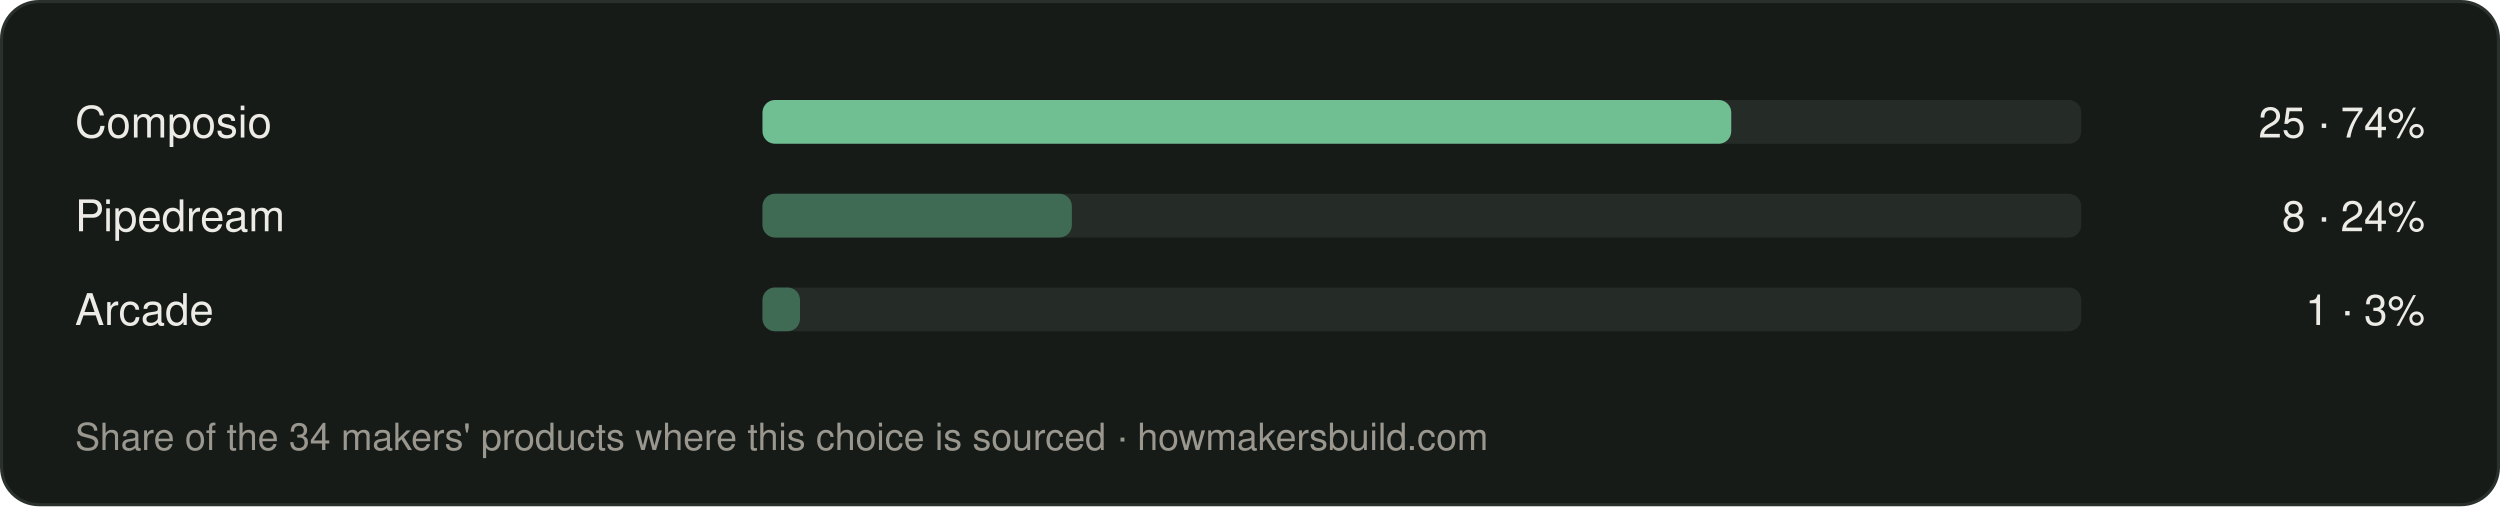
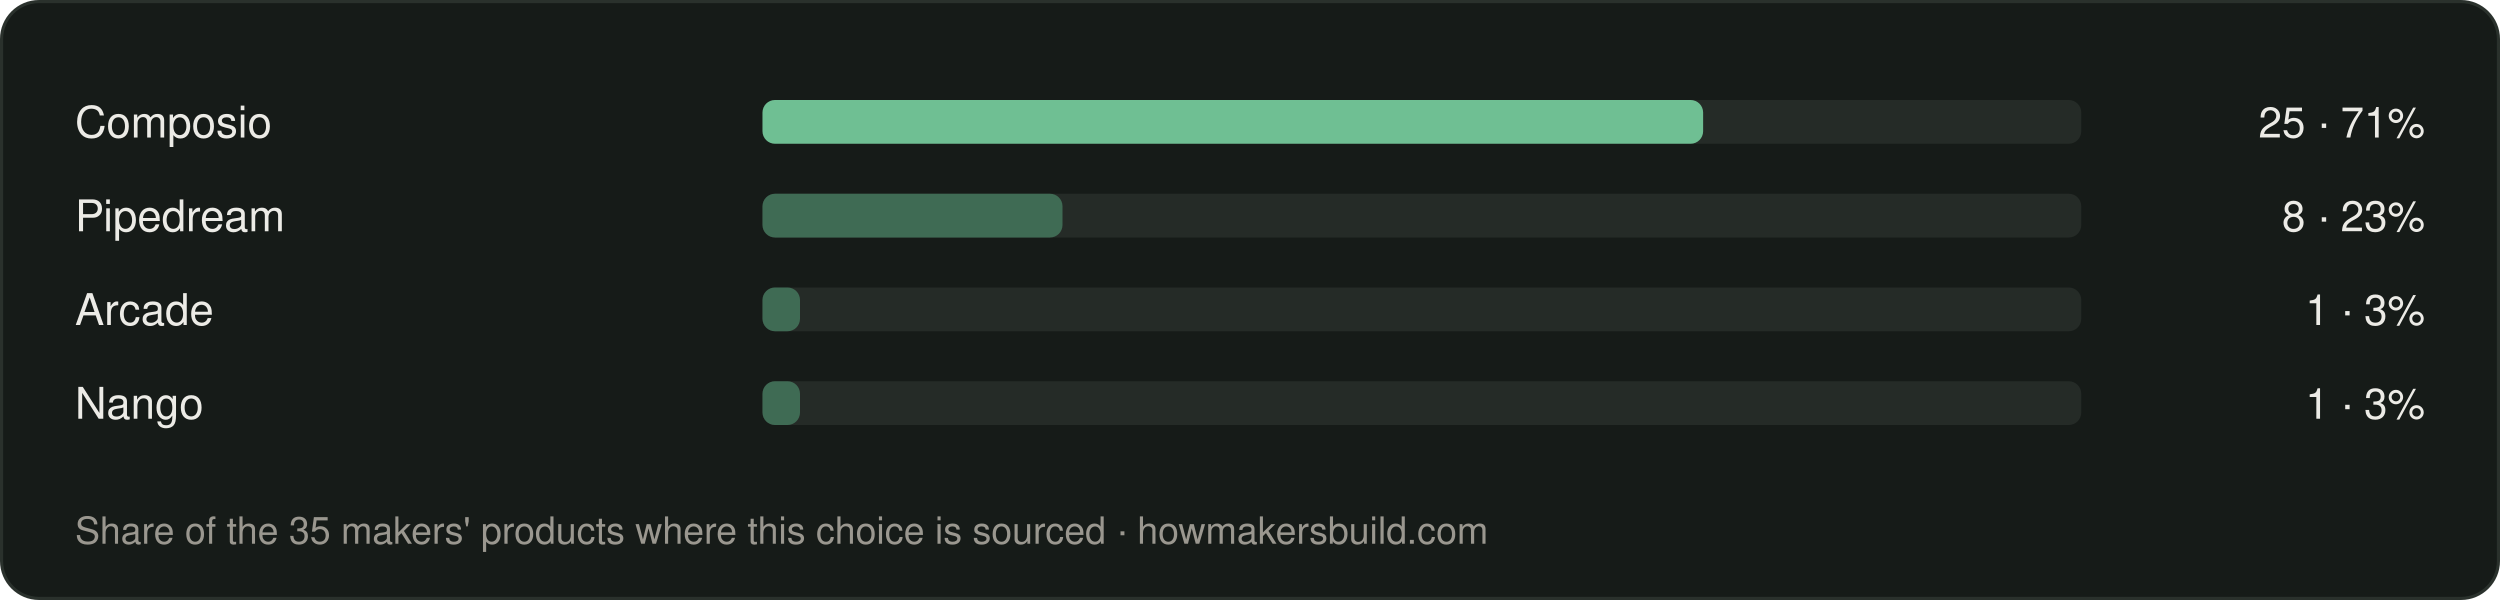
- <svg xmlns="http://www.w3.org/2000/svg" width="800" height="162" viewBox="0 0 800 162" font-family="-apple-system, BlinkMacSystemFont, 'Segoe UI', Helvetica, Arial, sans-serif">
-   <rect x="0.5" y="0.5" width="799" height="161" rx="12" fill="#161b18" stroke="#2a312c" />
+ <svg xmlns="http://www.w3.org/2000/svg" width="800" height="192" viewBox="0 0 800 192" font-family="-apple-system, BlinkMacSystemFont, 'Segoe UI', Helvetica, Arial, sans-serif">
+   <rect x="0.5" y="0.5" width="799" height="191" rx="12" fill="#161b18" stroke="#2a312c" />
  <text x="24" y="44" font-size="14" fill="#ecebe6">Composio</text>
  <rect x="244" y="32" width="422" height="14" rx="4" fill="#252b27" />
-   <rect x="244" y="32" width="310" height="14" rx="4" fill="#6fbf93" />
-   <text x="776" y="44" font-size="13.5" text-anchor="end" fill="#ecebe6">25 · 74%</text>
+   <rect x="244" y="32" width="301" height="14" rx="4" fill="#6fbf93" />
+   <text x="776" y="44" font-size="13.5" text-anchor="end" fill="#ecebe6">25 · 71%</text>
  <text x="24" y="74" font-size="14" fill="#ecebe6">Pipedream</text>
  <rect x="244" y="62" width="422" height="14" rx="4" fill="#252b27" />
-   <rect x="244" y="62" width="99" height="14" rx="4" fill="#3f6b54" />
-   <text x="776" y="74" font-size="13.5" text-anchor="end" fill="#ecebe6">8 · 24%</text>
+   <rect x="244" y="62" width="96" height="14" rx="4" fill="#3f6b54" />
+   <text x="776" y="74" font-size="13.5" text-anchor="end" fill="#ecebe6">8 · 23%</text>
  <text x="24" y="104" font-size="14" fill="#ecebe6">Arcade</text>
  <rect x="244" y="92" width="422" height="14" rx="4" fill="#252b27" />
  <rect x="244" y="92" width="12" height="14" rx="4" fill="#3f6b54" />
  <text x="776" y="104" font-size="13.5" text-anchor="end" fill="#ecebe6">1 · 3%</text>
-   <text x="24" y="144" font-size="12" fill="#9a978f">Share of the 34 makers' products where this choice is sourced · howmakersbuild.com</text>
+   <text x="24" y="134" font-size="14" fill="#ecebe6">Nango</text>
+   <rect x="244" y="122" width="422" height="14" rx="4" fill="#252b27" />
+   <rect x="244" y="122" width="12" height="14" rx="4" fill="#3f6b54" />
+   <text x="776" y="134" font-size="13.5" text-anchor="end" fill="#ecebe6">1 · 3%</text>
+   <text x="24" y="174" font-size="12" fill="#9a978f">Share of the 35 makers' products where this choice is sourced · howmakersbuild.com</text>
</svg>
